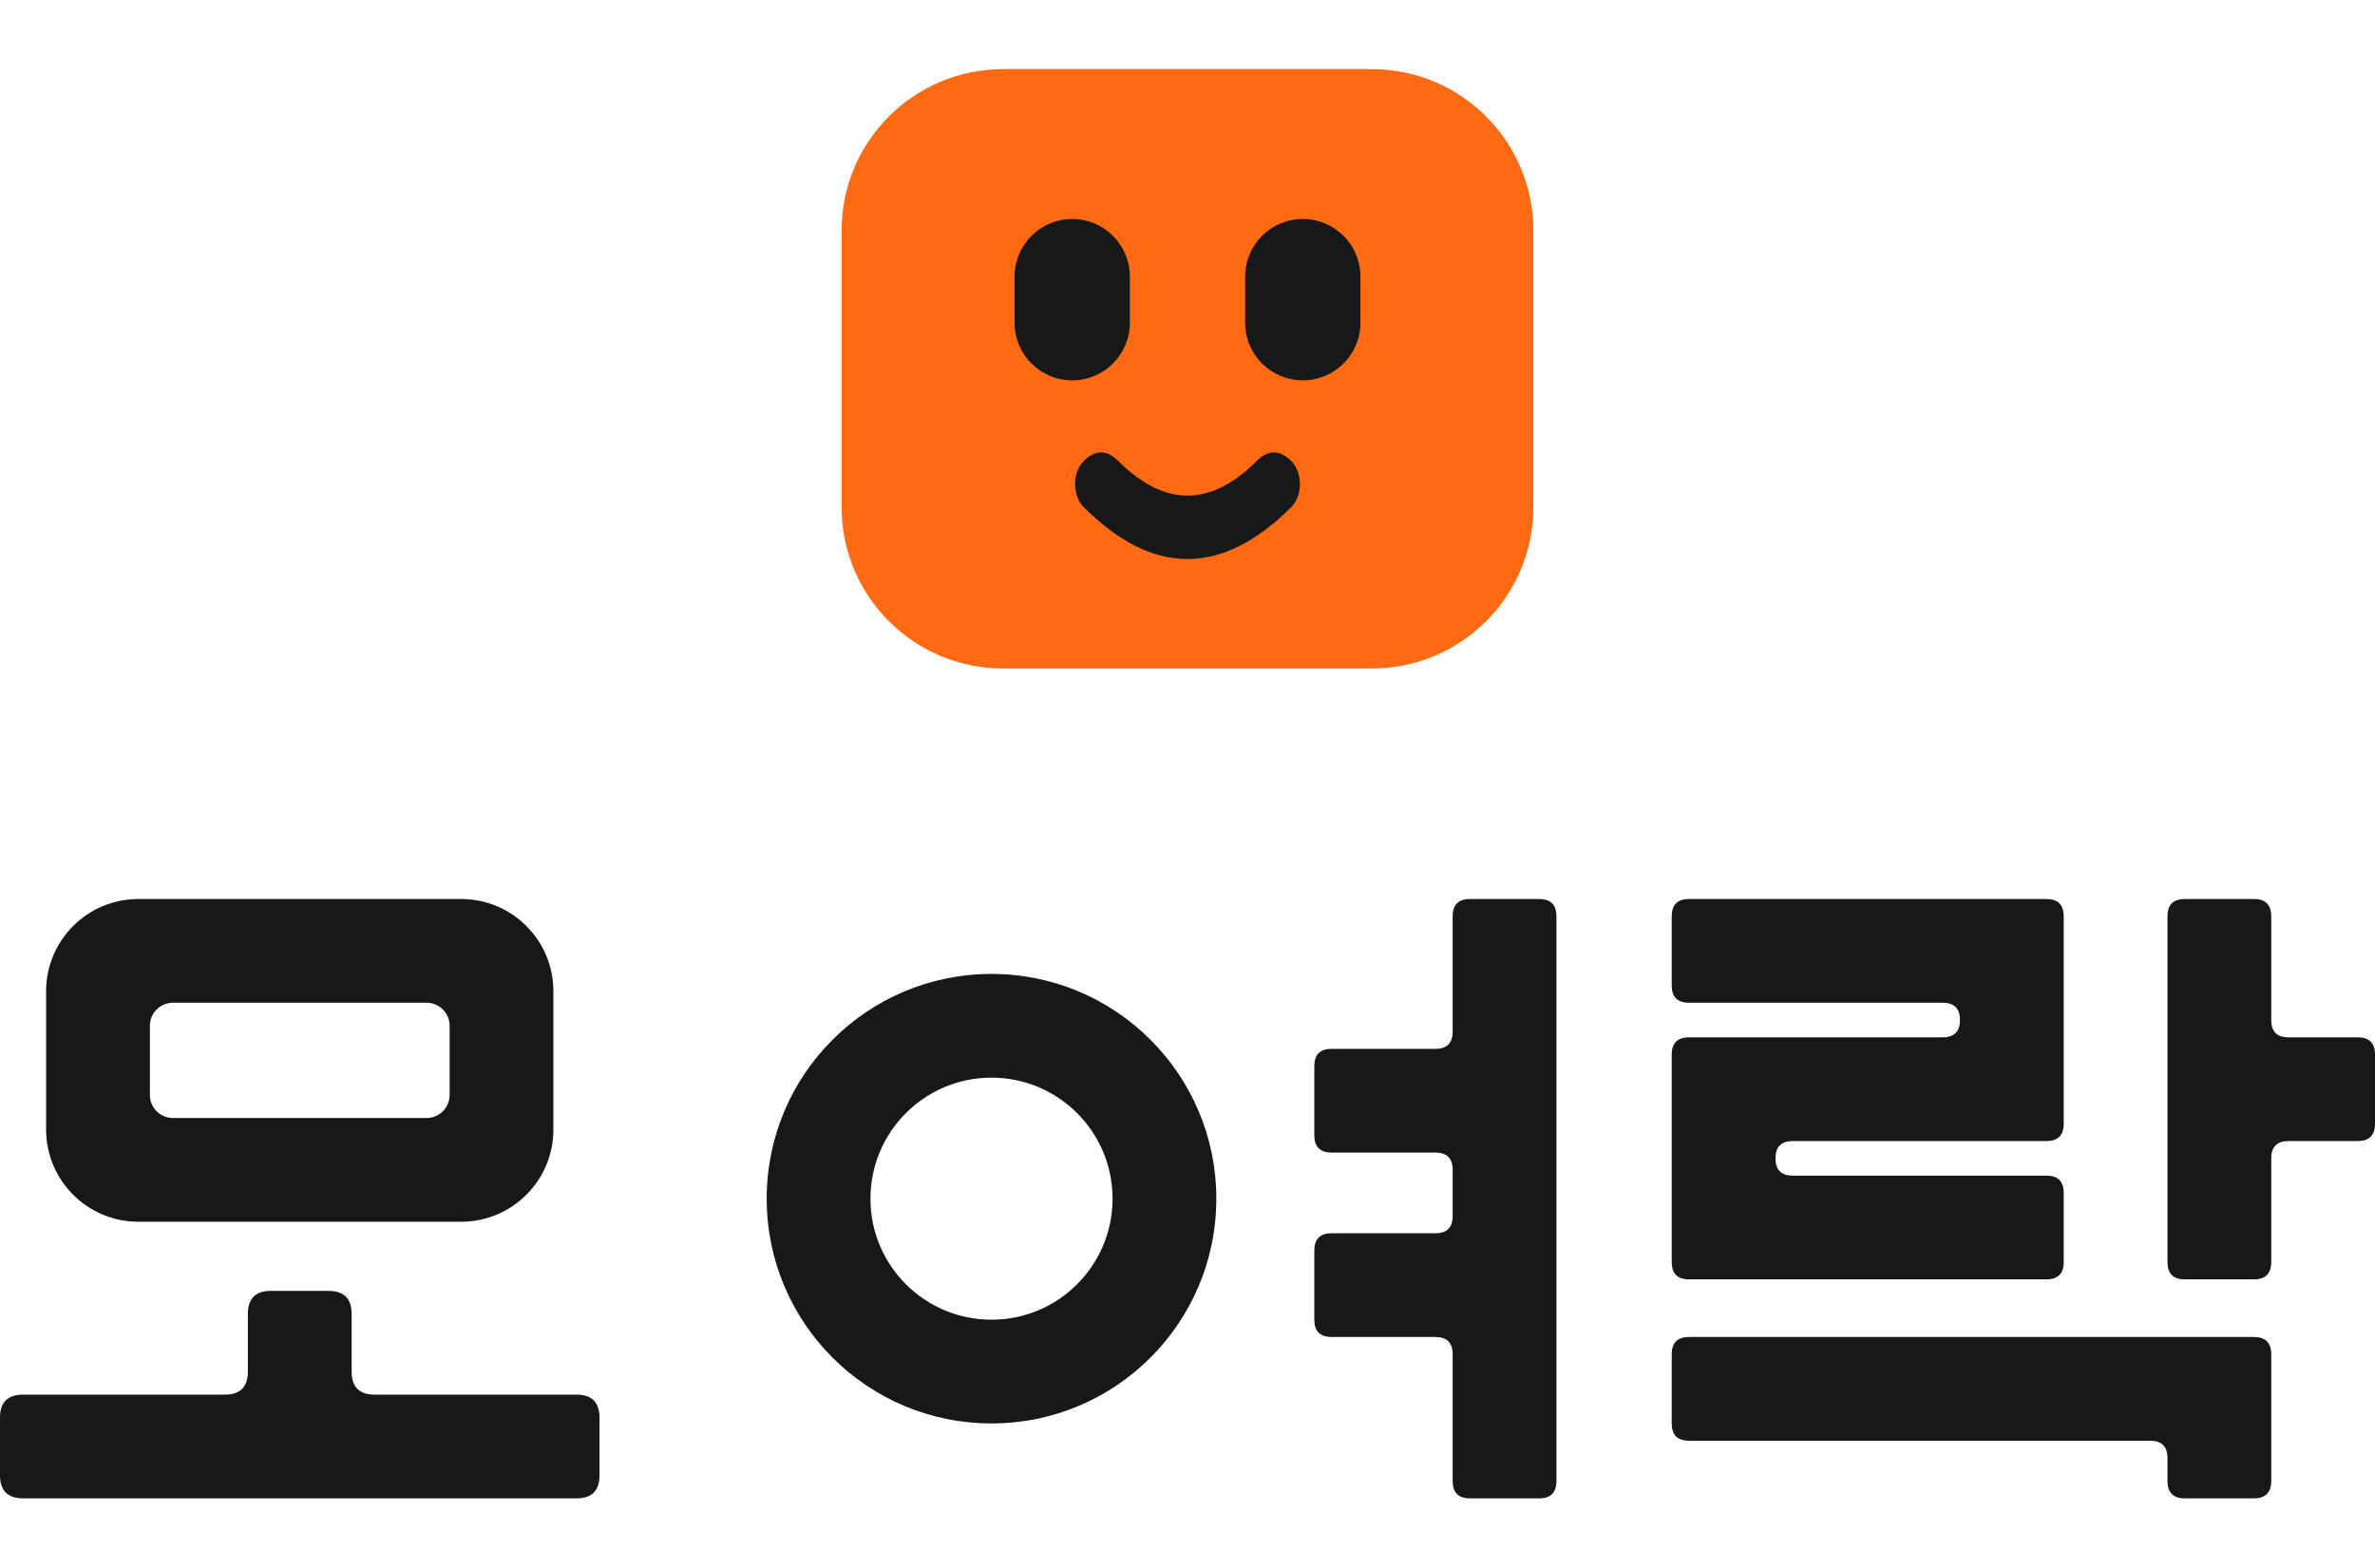
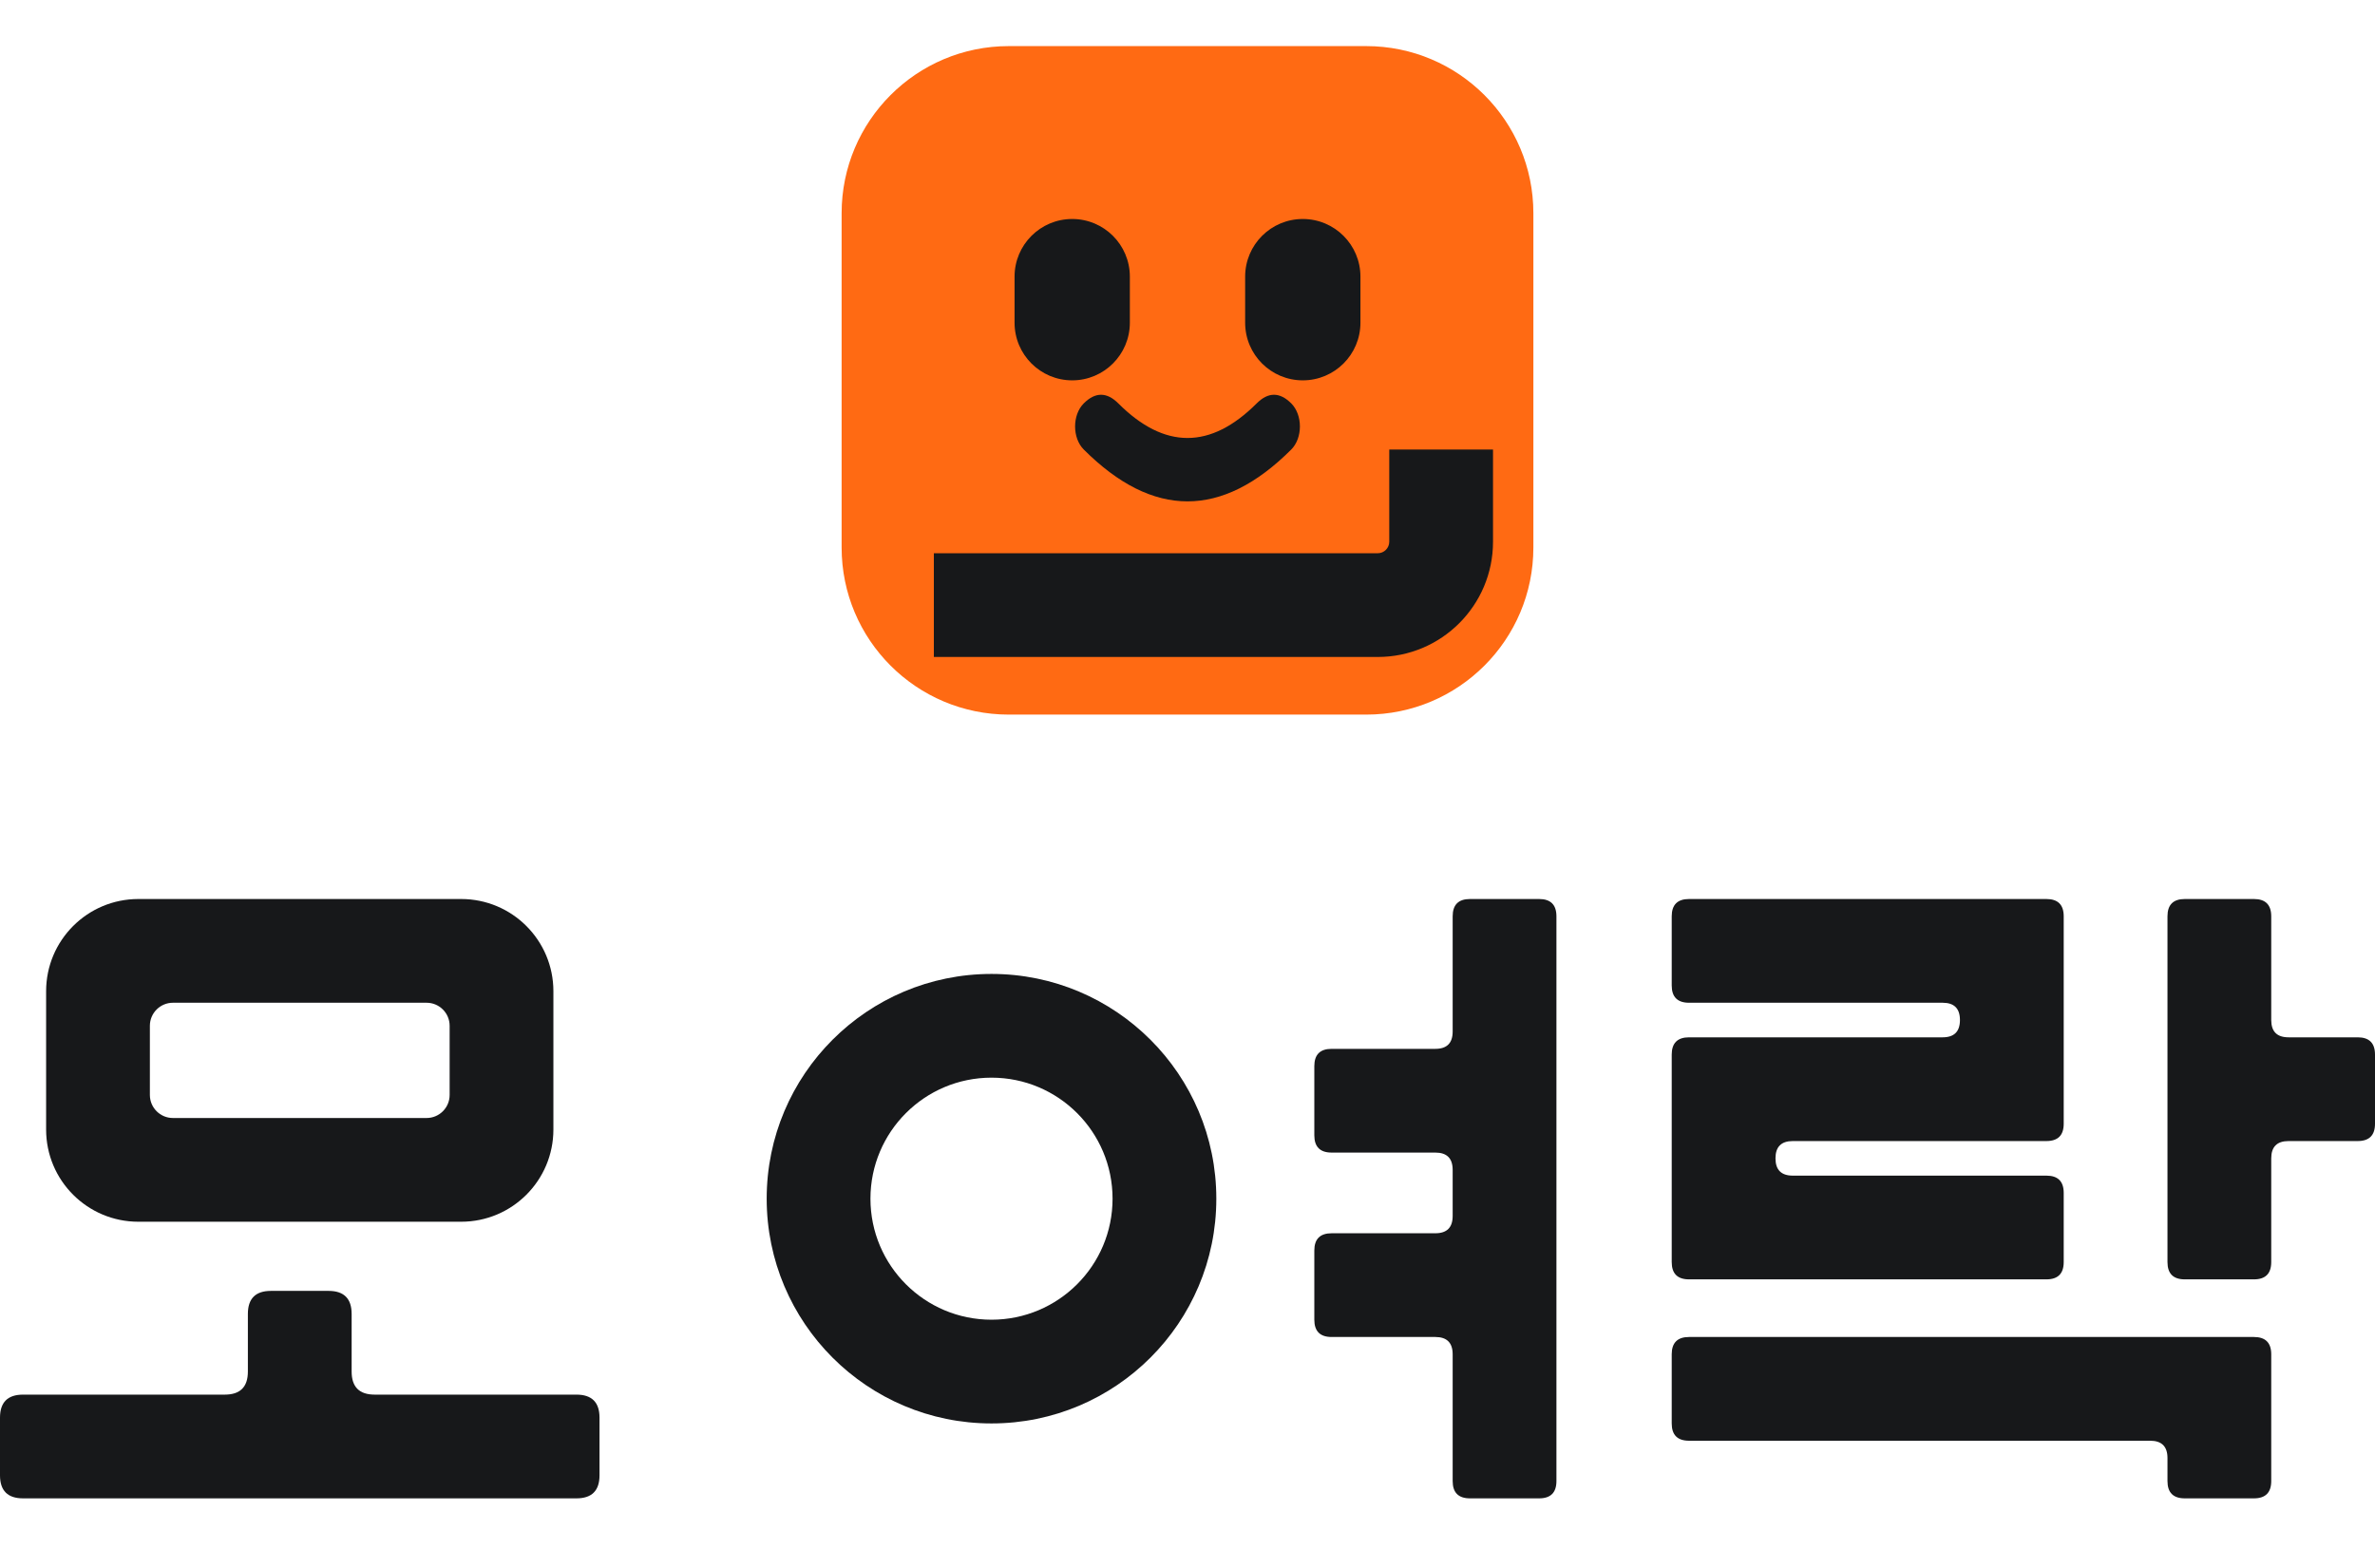
<svg xmlns="http://www.w3.org/2000/svg" width="206" height="136" viewBox="0 0 206 136" role="img" aria-label="모여락 C — 글자 속 마주 세로형">
  <g transform="translate(71 0)">
-     <path fill="#FF6A13" d="M16 6 H48 A14 14 0 0 1 62 20 V44 A14 14 0 0 1 48 58 H16 A14 14 0 0 1 2 44 V20 A14 14 0 0 1 16 6 Z" />
-     <path fill="#17181A" d="M22 19 H22 A5 5 0 0 1 27 24 V28 A5 5 0 0 1 22 33 H22 A5 5 0 0 1 17 28 V24 A5 5 0 0 1 22 19 Z M42 19 H42 A5 5 0 0 1 47 24 V28 A5 5 0 0 1 42 33 H42 A5 5 0 0 1 37 28 V24 A5 5 0 0 1 42 19 Z M23 40 C24 39 25 39 26 40 Q32 46 38 40 C39 39 40 39 41 40 C42 41 42 43 41 44 Q32 53 23 44 C22 43 22 41 23 40 Z" />
+     <path fill="#FF6A13" d="M16.5 4 H47.5 A14.5 14.5 0 0 1 62 18.5 V47.5 A14.5 14.5 0 0 1 47.5 62 H16.5 A14.5 14.5 0 0 1 2 47.5 V18.5 A14.5 14.5 0 0 1 16.5 4 Z" />
+     <path fill="#17181A" d="M22 19 H22 A5 5 0 0 1 27 24 V28 A5 5 0 0 1 22 33 H22 A5 5 0 0 1 17 28 V24 A5 5 0 0 1 22 19 Z M42 19 H42 A5 5 0 0 1 47 24 V28 A5 5 0 0 1 42 33 H42 A5 5 0 0 1 37 28 V24 A5 5 0 0 1 42 19 Z M23 35 C24 34 25 34 26 35 Q32 41 38 35 C39 34 40 34 41 35 C42 36 42 38 41 39 Q32 48 23 39 C22 38 22 36 23 35 Z M10 48 H48.5 A1 1 0 0 0 49.5 47 V39 H58.5 V47 A10 10 0 0 1 48.5 57 H10 Z" />
  </g>
  <g transform="translate(0 72)">
    <path fill="#17181A" fill-rule="evenodd" d="M12 6 H40 A8 8 0 0 1 48 14 V26 A8 8 0 0 1 40 34 H12 A8 8 0 0 1 4 26 V14 A8 8 0 0 1 12 6 Z M15 15 H37 A2 2 0 0 1 39 17 V23 A2 2 0 0 1 37 25 H15 A2 2 0 0 1 13 23 V17 A2 2 0 0 1 15 15 Z M21.5 42 Q21.5 40 23.5 40 L28.5 40 Q30.5 40 30.5 42 L30.5 47 Q30.5 49 32.5 49 L50 49 Q52 49 52 51 L52 56 Q52 58 50 58 L2 58 Q0 58 0 56 L0 51 Q0 49 2 49 L19.5 49 Q21.5 49 21.5 47 Z" />
    <g transform="translate(62 0)">
      <path fill="#17181A" fill-rule="evenodd" d="M4.5 32 A19.5 19.5 0 1 0 43.5 32 A19.5 19.5 0 1 0 4.5 32 Z M13.5 32 A10.5 10.5 0 1 0 34.5 32 A10.5 10.5 0 1 0 13.5 32 Z" />
      <path fill="#17181A" fill-rule="evenodd" d="M64 7.5 Q64 6 65.5 6 L71.5 6 Q73 6 73 7.5 L73 56.5 Q73 58 71.5 58 L65.5 58 Q64 58 64 56.5 L64 45.5 Q64 44 62.5 44 L53.5 44 Q52 44 52 42.5 L52 36.5 Q52 35 53.5 35 L62.5 35 Q64 35 64 33.5 L64 29.5 Q64 28 62.5 28 L53.5 28 Q52 28 52 26.5 L52 20.5 Q52 19 53.5 19 L62.5 19 Q64 19 64 17.5 Z" />
    </g>
    <g transform="translate(145 0)">
      <path fill="#17181A" fill-rule="evenodd" d="M0 7.5 Q0 6 1.5 6 L32.5 6 Q34 6 34 7.5 L34 25.5 Q34 27 32.5 27 L10.5 27 Q9 27 9 28.5 L9 28.5 Q9 30 10.5 30 L32.5 30 Q34 30 34 31.5 L34 37.5 Q34 39 32.5 39 L1.5 39 Q0 39 0 37.5 L0 19.5 Q0 18 1.5 18 L23.5 18 Q25 18 25 16.5 L25 16.5 Q25 15 23.5 15 L1.5 15 Q0 15 0 13.5 Z" />
      <path fill="#17181A" fill-rule="evenodd" d="M43 7.5 Q43 6 44.5 6 L50.5 6 Q52 6 52 7.5 L52 16.5 Q52 18 53.5 18 L59.5 18 Q61 18 61 19.5 L61 25.5 Q61 27 59.5 27 L53.5 27 Q52 27 52 28.5 L52 37.5 Q52 39 50.5 39 L44.5 39 Q43 39 43 37.5 Z" />
      <path fill="#17181A" fill-rule="evenodd" d="M0 45.5 Q0 44 1.5 44 L50.5 44 Q52 44 52 45.5 L52 56.5 Q52 58 50.5 58 L44.5 58 Q43 58 43 56.5 L43 54.5 Q43 53 41.5 53 L1.5 53 Q0 53 0 51.5 Z" />
    </g>
  </g>
</svg>
